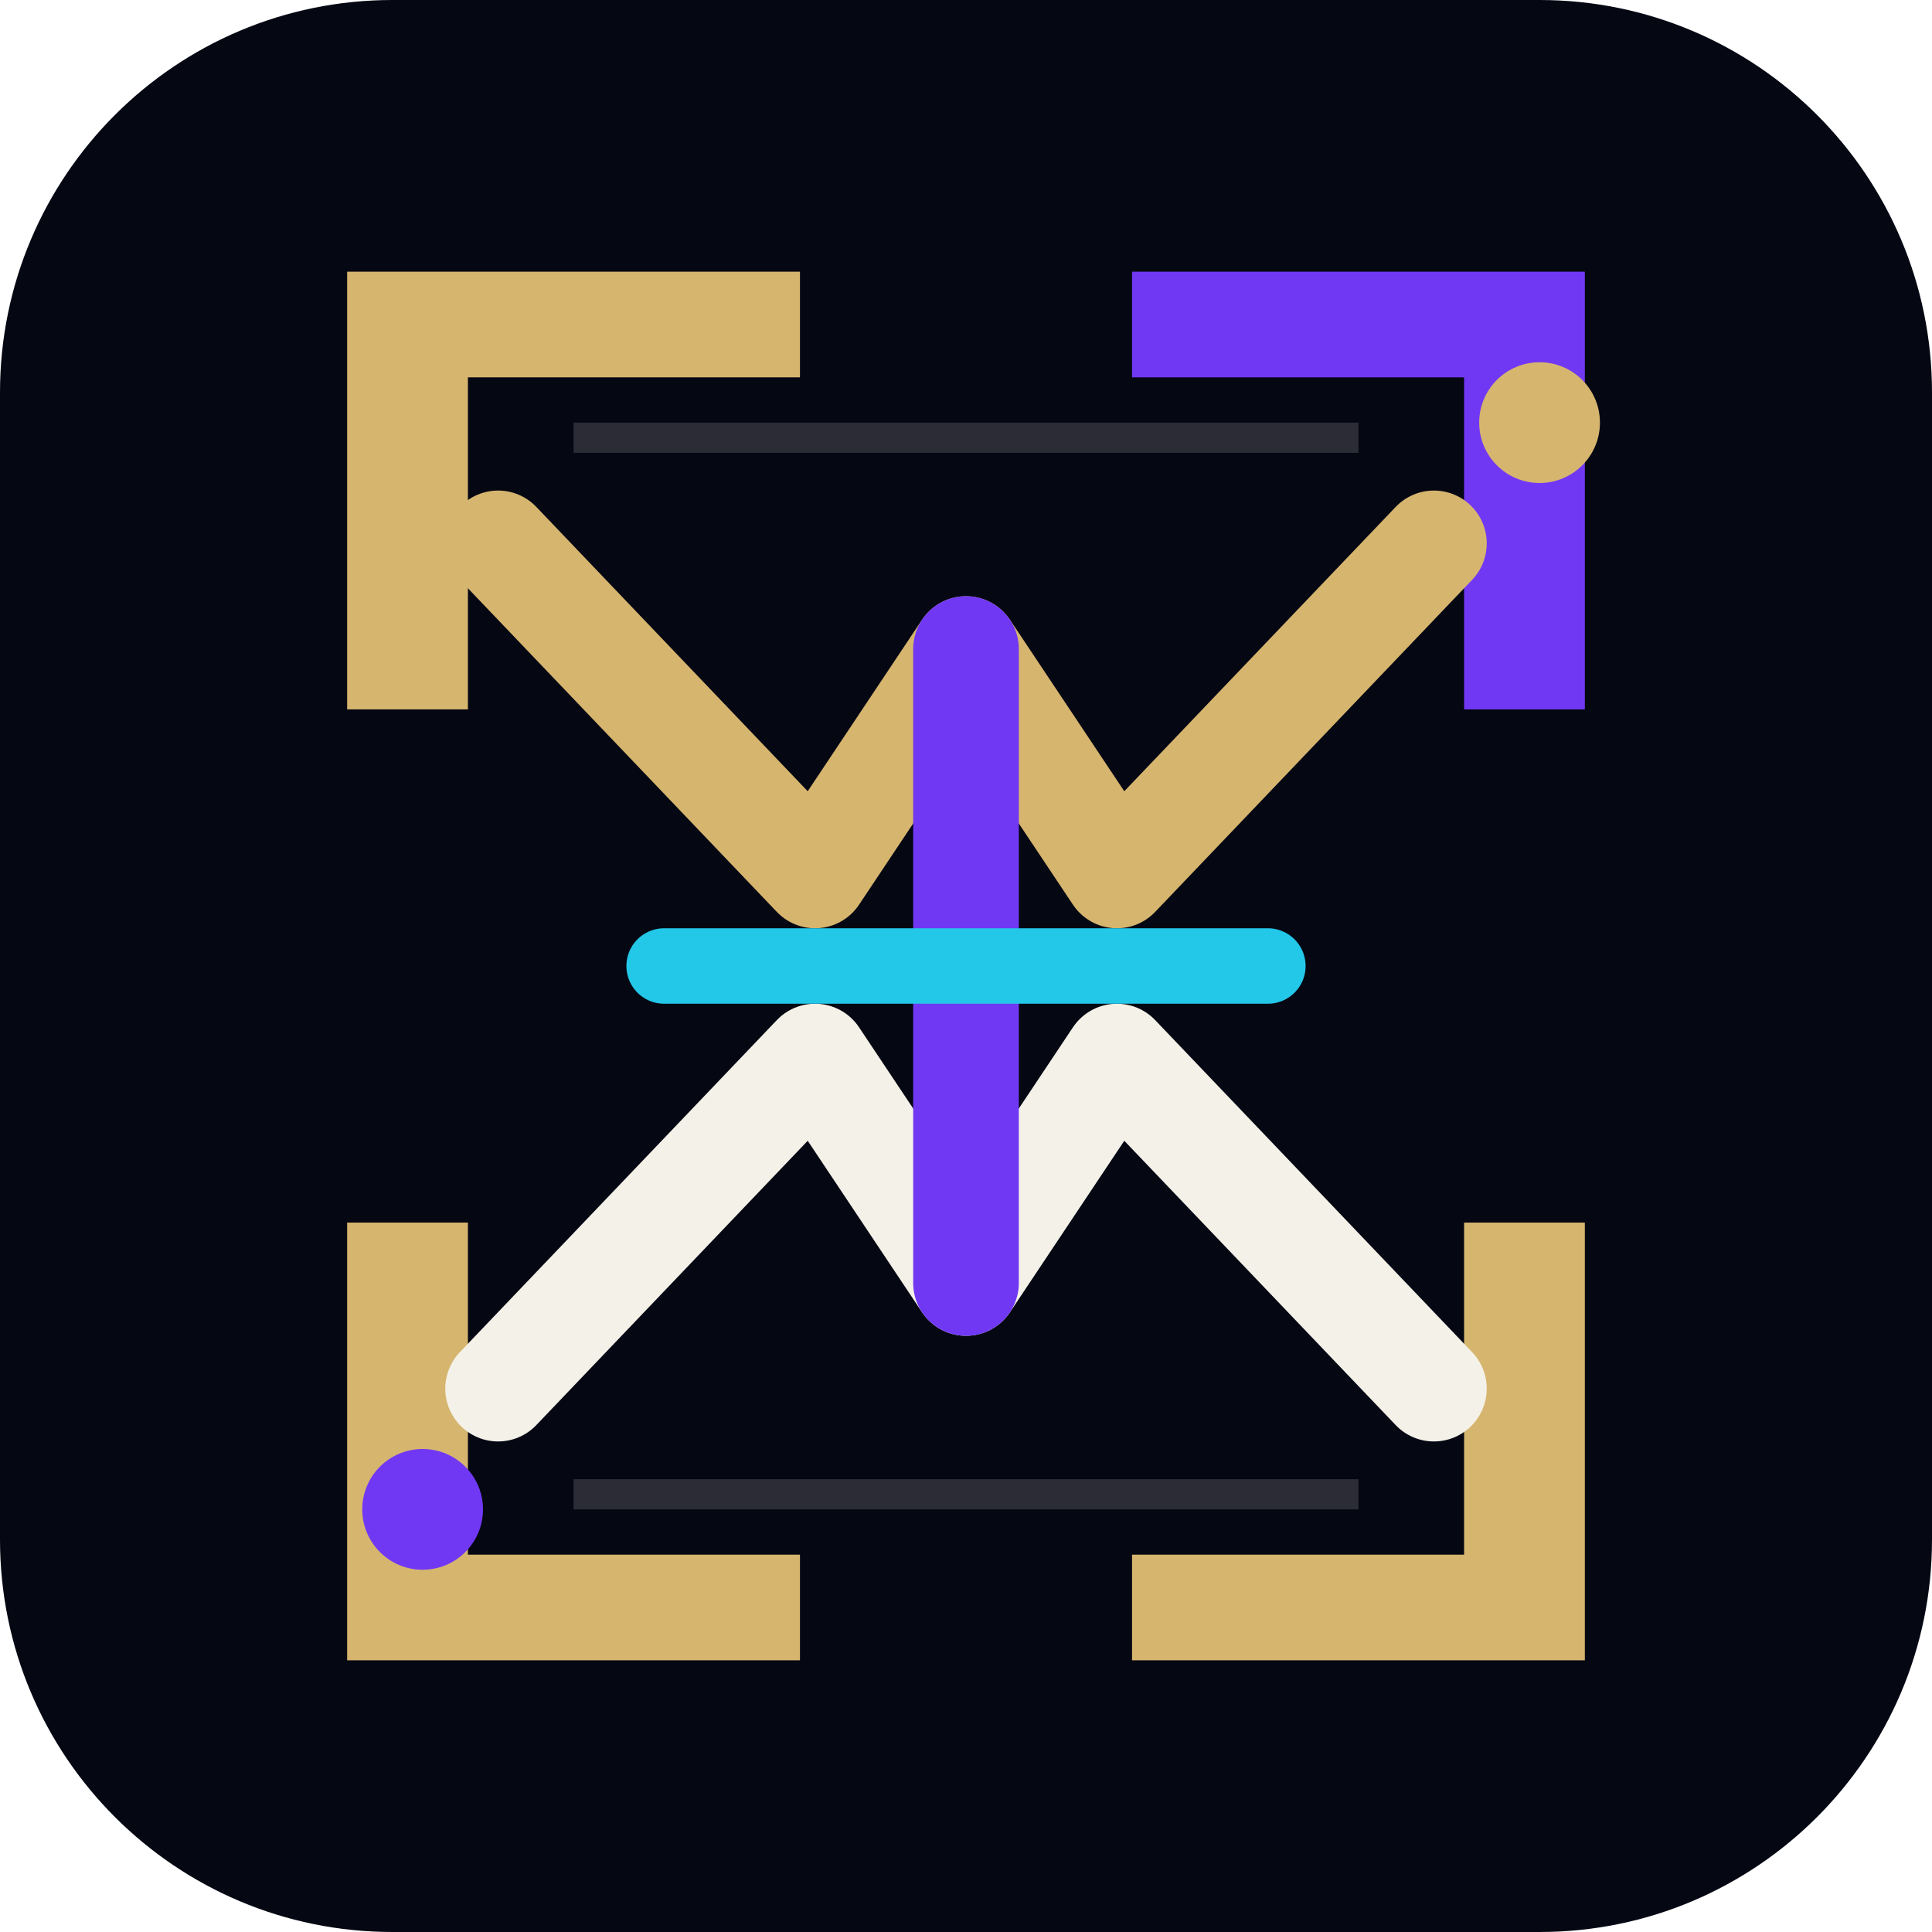
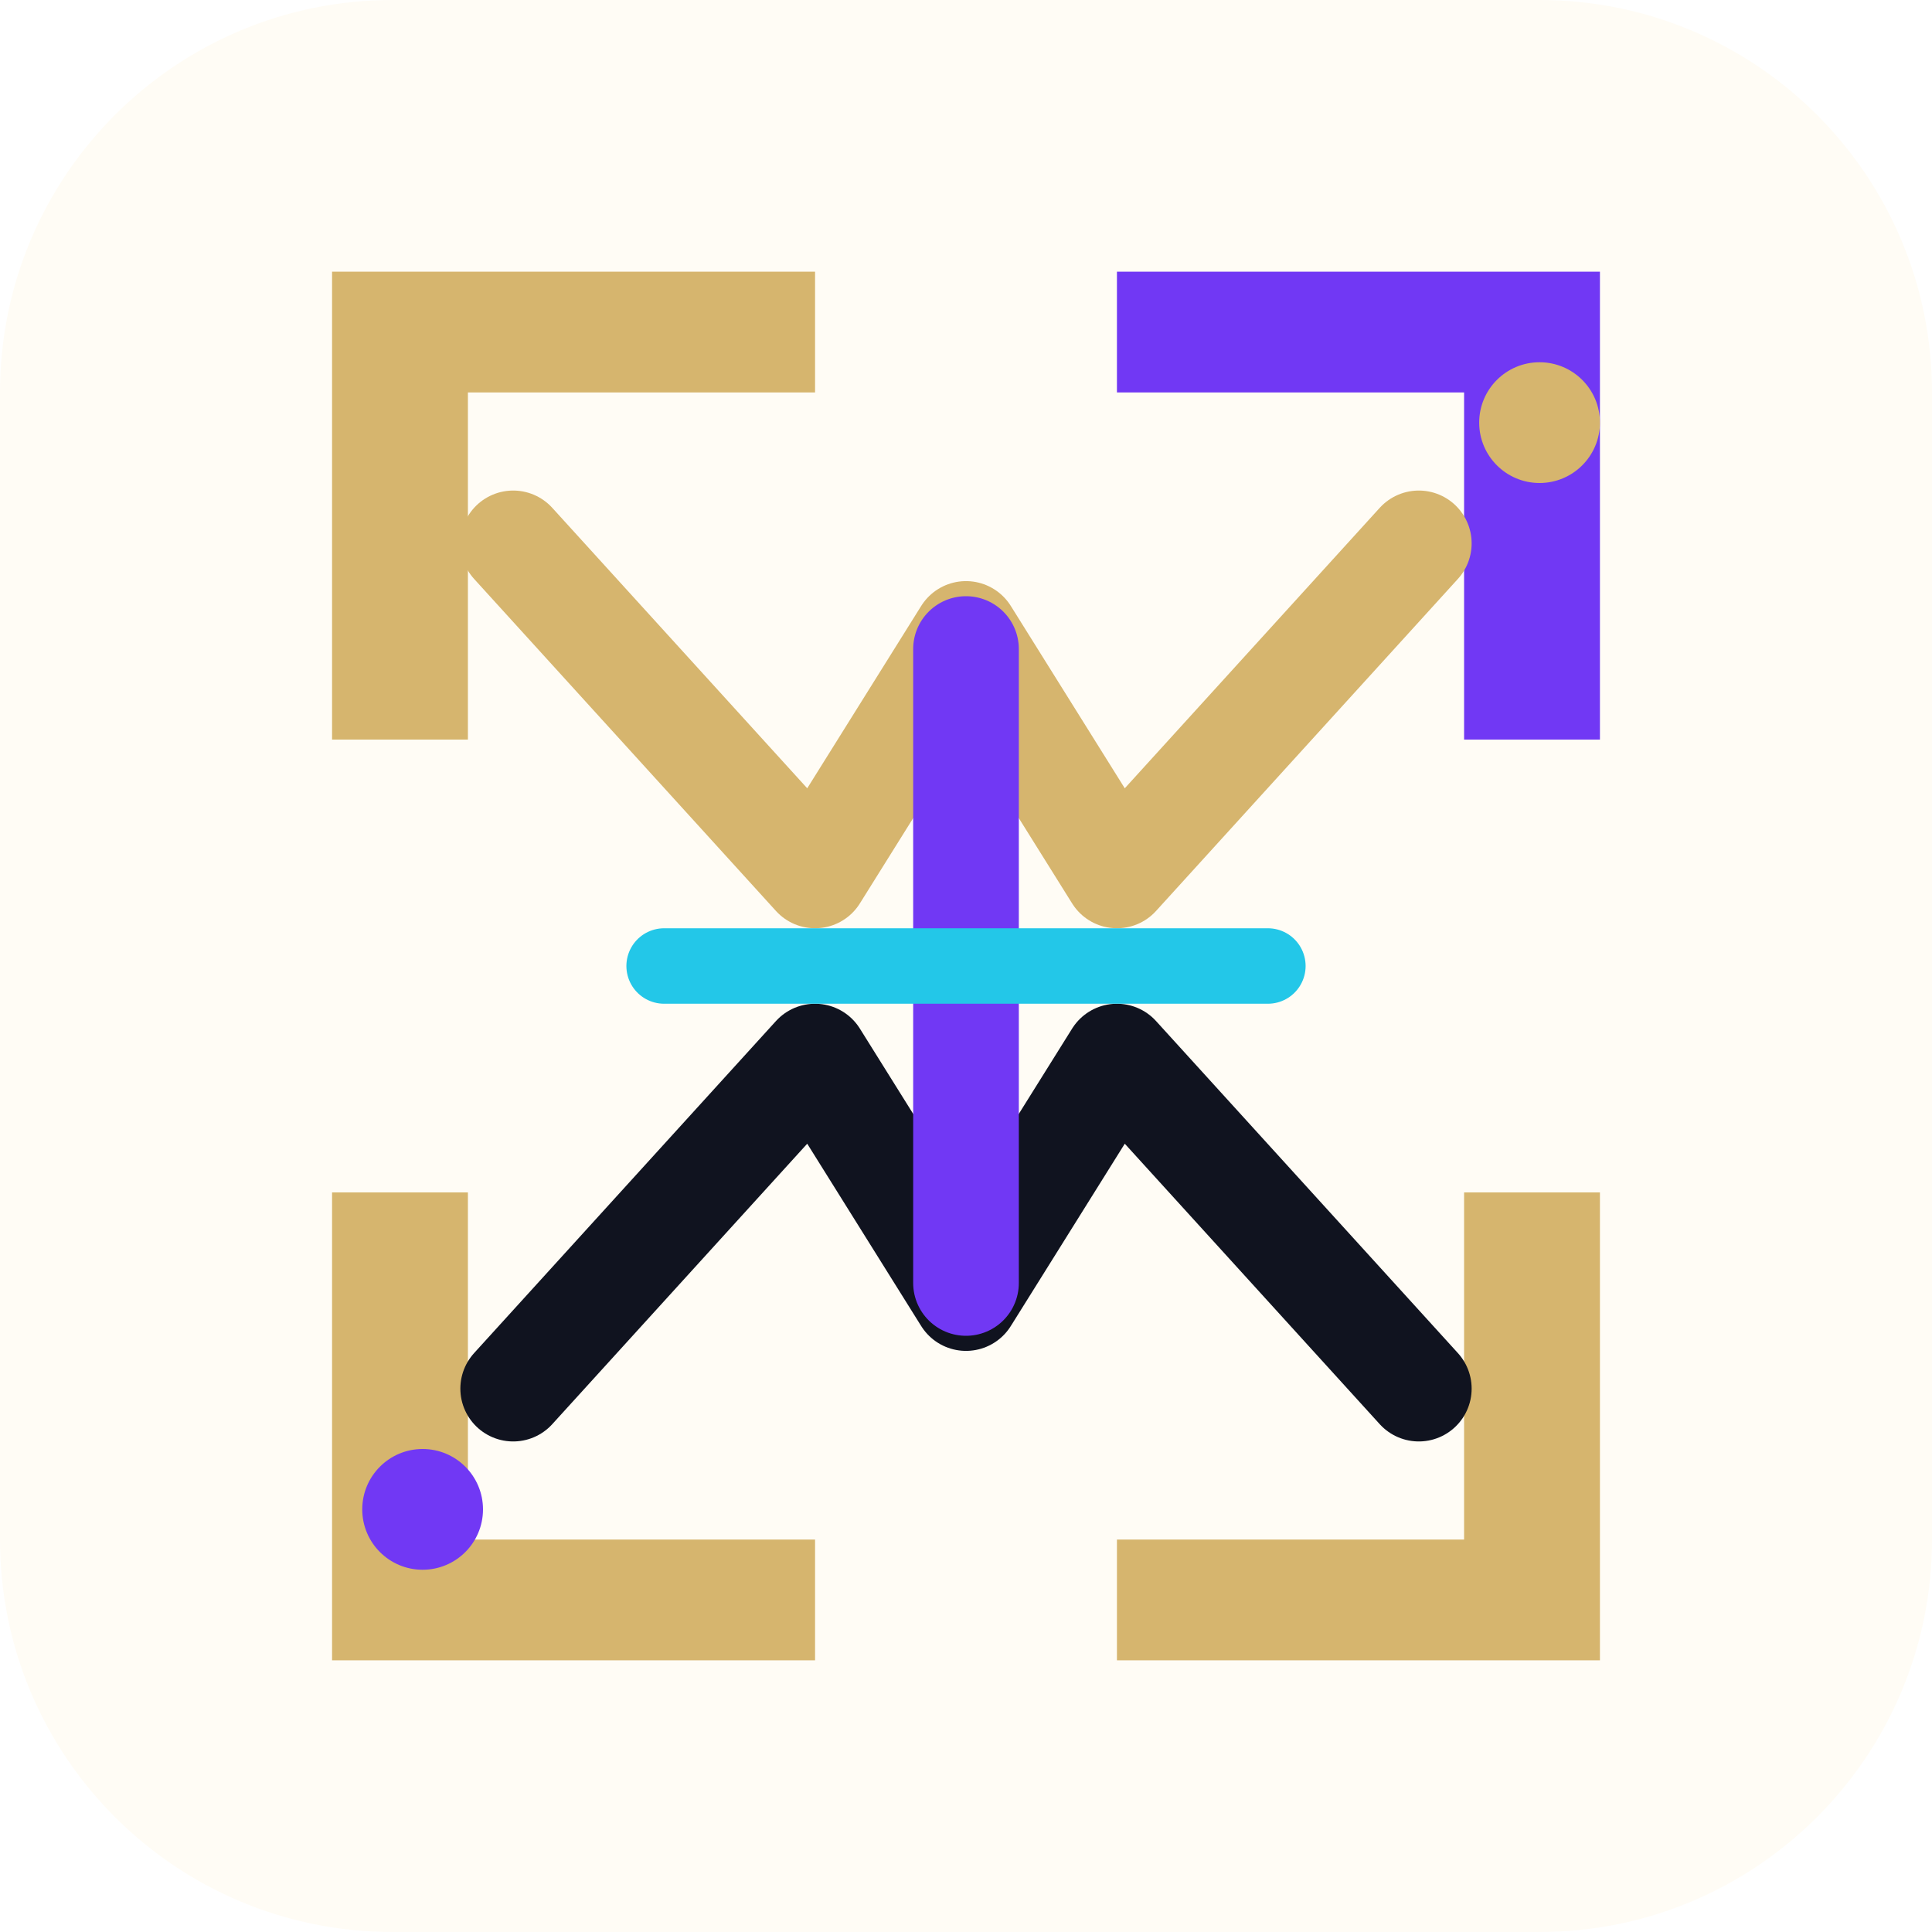
<svg xmlns="http://www.w3.org/2000/svg" viewBox="0 0 128 128" fill="none">
-   <rect width="128" height="128" rx="26" fill="#050713" />
-   <path d="M23 18H53V25H31V47H23V18Z" fill="#D6B56E" />
-   <path d="M75 18H105V47H97V25H75V18Z" fill="#7138F4" />
-   <path d="M23 81H31V103H53V110H23V81Z" fill="#D6B56E" />
-   <path d="M97 81H105V110H75V103H97V81Z" fill="#D6B56E" />
-   <path d="M33 36L54 58L64 43L74 58L95 36" stroke="#D6B56E" stroke-width="7" stroke-linecap="round" stroke-linejoin="round" />
-   <path d="M33 92L54 70L64 85L74 70L95 92" stroke="#F4F1E8" stroke-width="7" stroke-linecap="round" stroke-linejoin="round" />
+   <rect width="128" height="128" rx="26" fill="#FFFCF5" />
+   <path d="M22 18H54V26H31V49H22V18Z" fill="#D6B56E" />
+   <path d="M74 18H106V49H97V26H74V18Z" fill="#7138F4" />
+   <path d="M22 79H31V102H54V110H22V79Z" fill="#D6B56E" />
+   <path d="M97 79H106V110H74V102H97V79Z" fill="#D6B56E" />
+   <path d="M34 36L54 58L64 42L74 58L94 36" stroke="#D6B56E" stroke-width="7" stroke-linecap="round" stroke-linejoin="round" />
+   <path d="M34 92L54 70L64 86L74 70L94 92" stroke="#10131F" stroke-width="7" stroke-linecap="round" stroke-linejoin="round" />
  <path d="M64 43V85" stroke="#7138F4" stroke-width="7" stroke-linecap="round" />
  <path d="M44 64H84" stroke="#23C7E8" stroke-width="5" stroke-linecap="round" />
-   <path d="M38 29H90M38 99H90" stroke="#F4F1E8" stroke-opacity=".16" stroke-width="2" />
  <circle cx="102" cy="28" r="4" fill="#D6B56E" />
  <circle cx="28" cy="100" r="4" fill="#7138F4" />
</svg>
